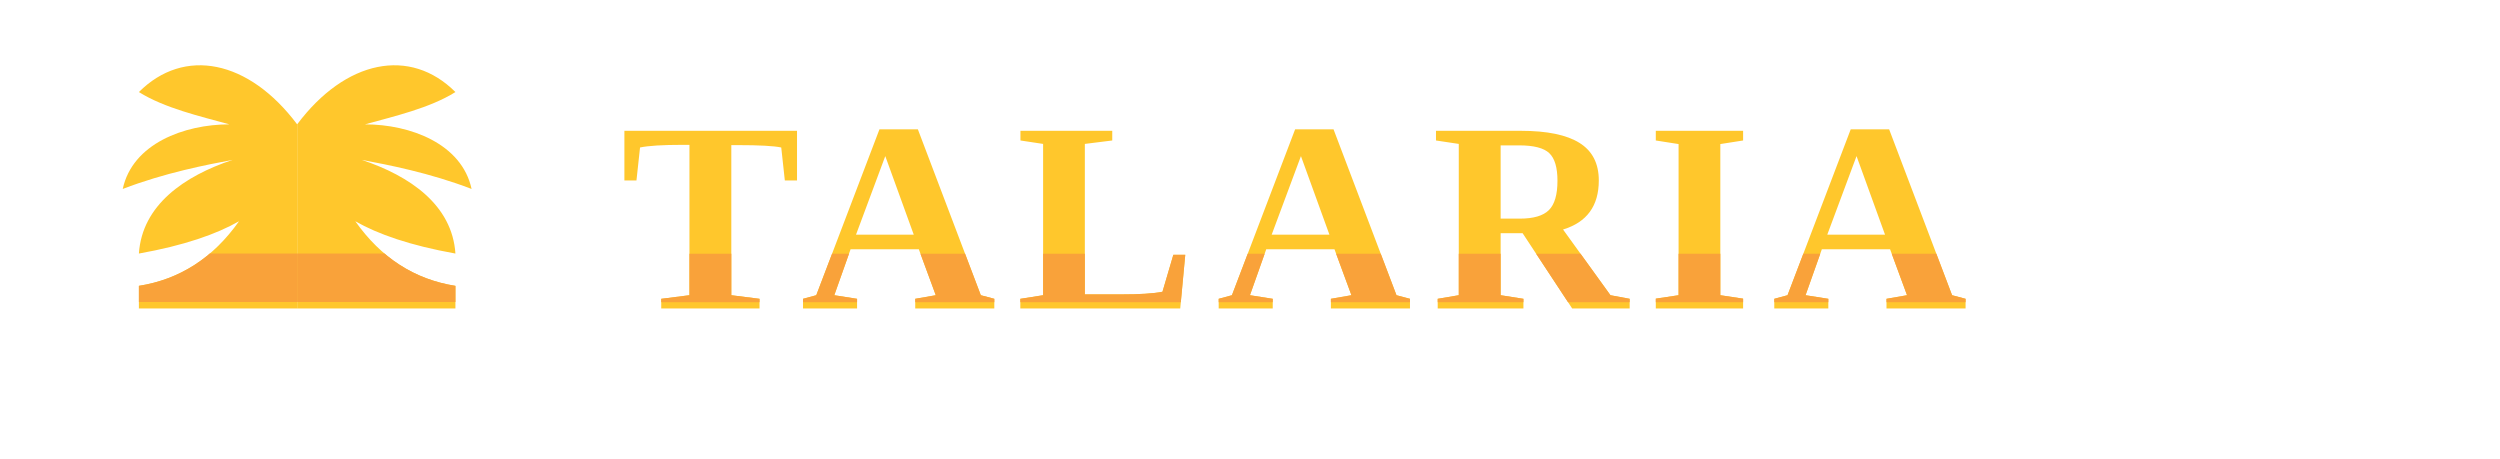
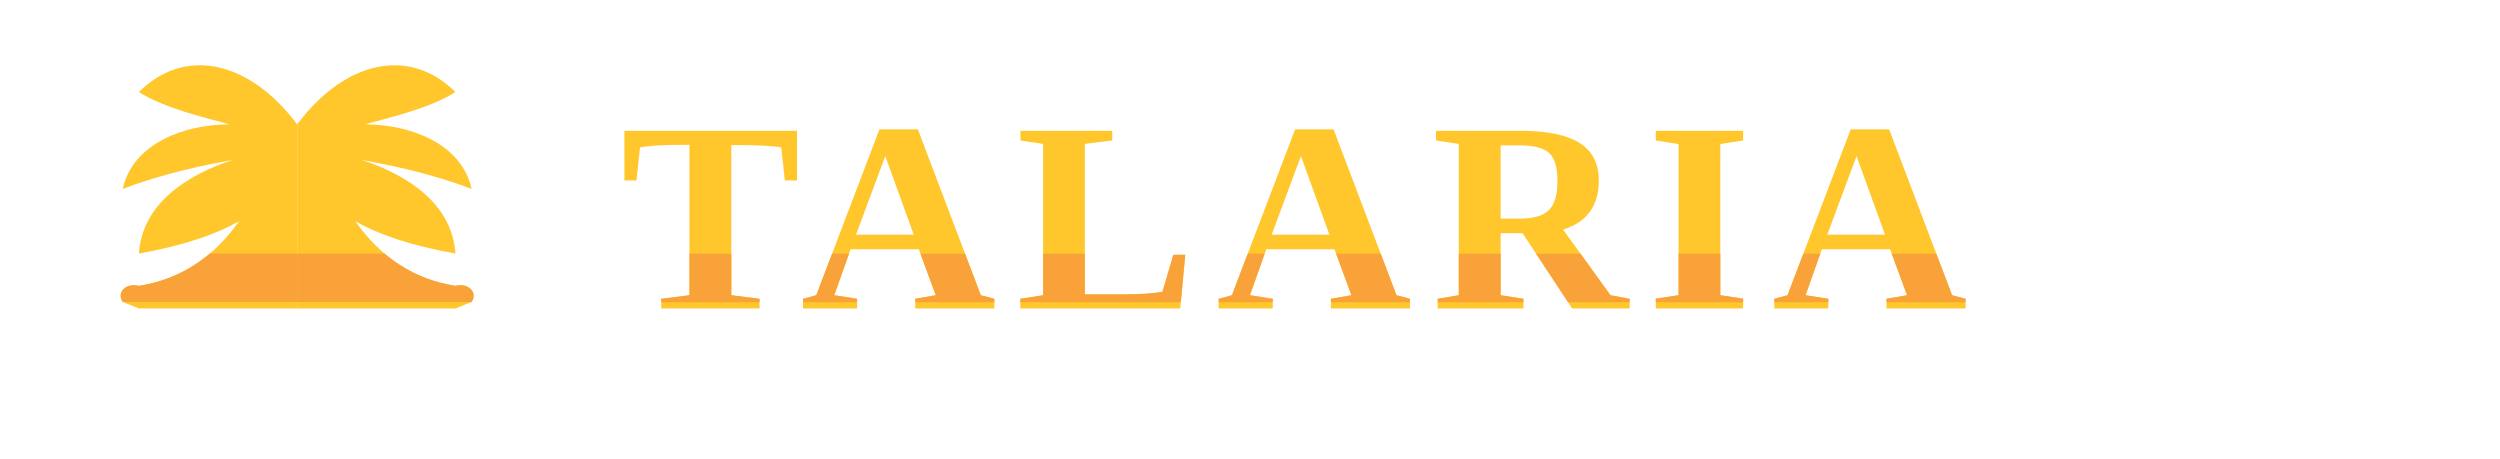
<svg xmlns="http://www.w3.org/2000/svg" viewBox="0 0 1548 284" role="img" aria-labelledby="title">
  <defs>
    <clipPath id="talaria-glyph-band">
      <rect x="0" y="150" width="240" height="30" />
    </clipPath>
  </defs>
  <g transform="translate(64 7)">
-     <path d="M 120 70 C 90 30, 50 22, 22 50 C 38 60, 60 65, 78 70 C 50 70, 18 82, 12 110 C 38 100, 64 95, 80 92 C 50 102, 24 120, 22 150 C 50 145, 70 138, 84 130 Q 60 164, 22 170 L 22 184 L 120 184 Z" fill="#ffc72c" />
-     <path d="M 120 70 C 150 30, 190 22, 218 50 C 202 60, 180 65, 162 70 C 190 70, 222 82, 228 110 C 202 100, 176 95, 160 92 C 190 102, 216 120, 218 150 C 190 145, 170 138, 156 130 Q 180 164, 218 170 L 218 184 L 120 184 Z" fill="#ffc72c" />
+     <path d="M 120 70 C 90 30, 50 22, 22 50 C 38 60, 60 65, 78 70 C 50 70, 18 82, 12 110 C 38 100, 64 95, 80 92 C 50 102, 24 120, 22 150 C 50 145, 70 138, 84 130 Q 60 164, 22 170 C 14 168, 8 174, 12 180 L 22 184 L 120 184 Z" fill="#ffc72c" />
+     <path d="M 120 70 C 150 30, 190 22, 218 50 C 202 60, 180 65, 162 70 C 190 70, 222 82, 228 110 C 202 100, 176 95, 160 92 C 190 102, 216 120, 218 150 C 190 145, 170 138, 156 130 Q 180 164, 218 170 C 226 168, 232 174, 228 180 L 218 184 L 120 184 Z" fill="#ffc72c" />
  </g>
  <g transform="translate(64 7)" clip-path="url(#talaria-glyph-band)">
-     <path d="M 120 70 C 90 30, 50 22, 22 50 C 38 60, 60 65, 78 70 C 50 70, 18 82, 12 110 C 38 100, 64 95, 80 92 C 50 102, 24 120, 22 150 C 50 145, 70 138, 84 130 Q 60 164, 22 170 L 22 184 L 120 184 Z" fill="#f9a23a" />
-     <path d="M 120 70 C 150 30, 190 22, 218 50 C 202 60, 180 65, 162 70 C 190 70, 222 82, 228 110 C 202 100, 176 95, 160 92 C 190 102, 216 120, 218 150 C 190 145, 170 138, 156 130 Q 180 164, 218 170 L 218 184 L 120 184 Z" fill="#f9a23a" />
+     <path d="M 120 70 C 90 30, 50 22, 22 50 C 38 60, 60 65, 78 70 C 50 70, 18 82, 12 110 C 38 100, 64 95, 80 92 C 50 102, 24 120, 22 150 C 50 145, 70 138, 84 130 Q 60 164, 22 170 C 14 168, 8 174, 12 180 L 22 184 L 120 184 Z" fill="#f9a23a" />
+     <path d="M 120 70 C 150 30, 190 22, 218 50 C 202 60, 180 65, 162 70 C 190 70, 222 82, 228 110 C 202 100, 176 95, 160 92 C 190 102, 216 120, 218 150 C 190 145, 170 138, 156 130 Q 180 164, 218 170 C 226 168, 232 174, 228 180 L 218 184 L 120 184 Z" fill="#f9a23a" />
  </g>
  <defs>
    <clipPath id="talaria-band-clip">
      <text x="384" y="191" font-family="Georgia, 'Times New Roman', serif" font-size="168" font-weight="700" letter-spacing="12">TALARIA</text>
    </clipPath>
  </defs>
  <text x="384" y="191" font-family="Georgia, 'Times New Roman', serif" font-size="168" font-weight="700" letter-spacing="12" fill="#ffc72c">TALARIA</text>
  <rect x="380" y="157.131" width="1100" height="30" fill="#f9a23a" clip-path="url(#talaria-band-clip)" />
</svg>
